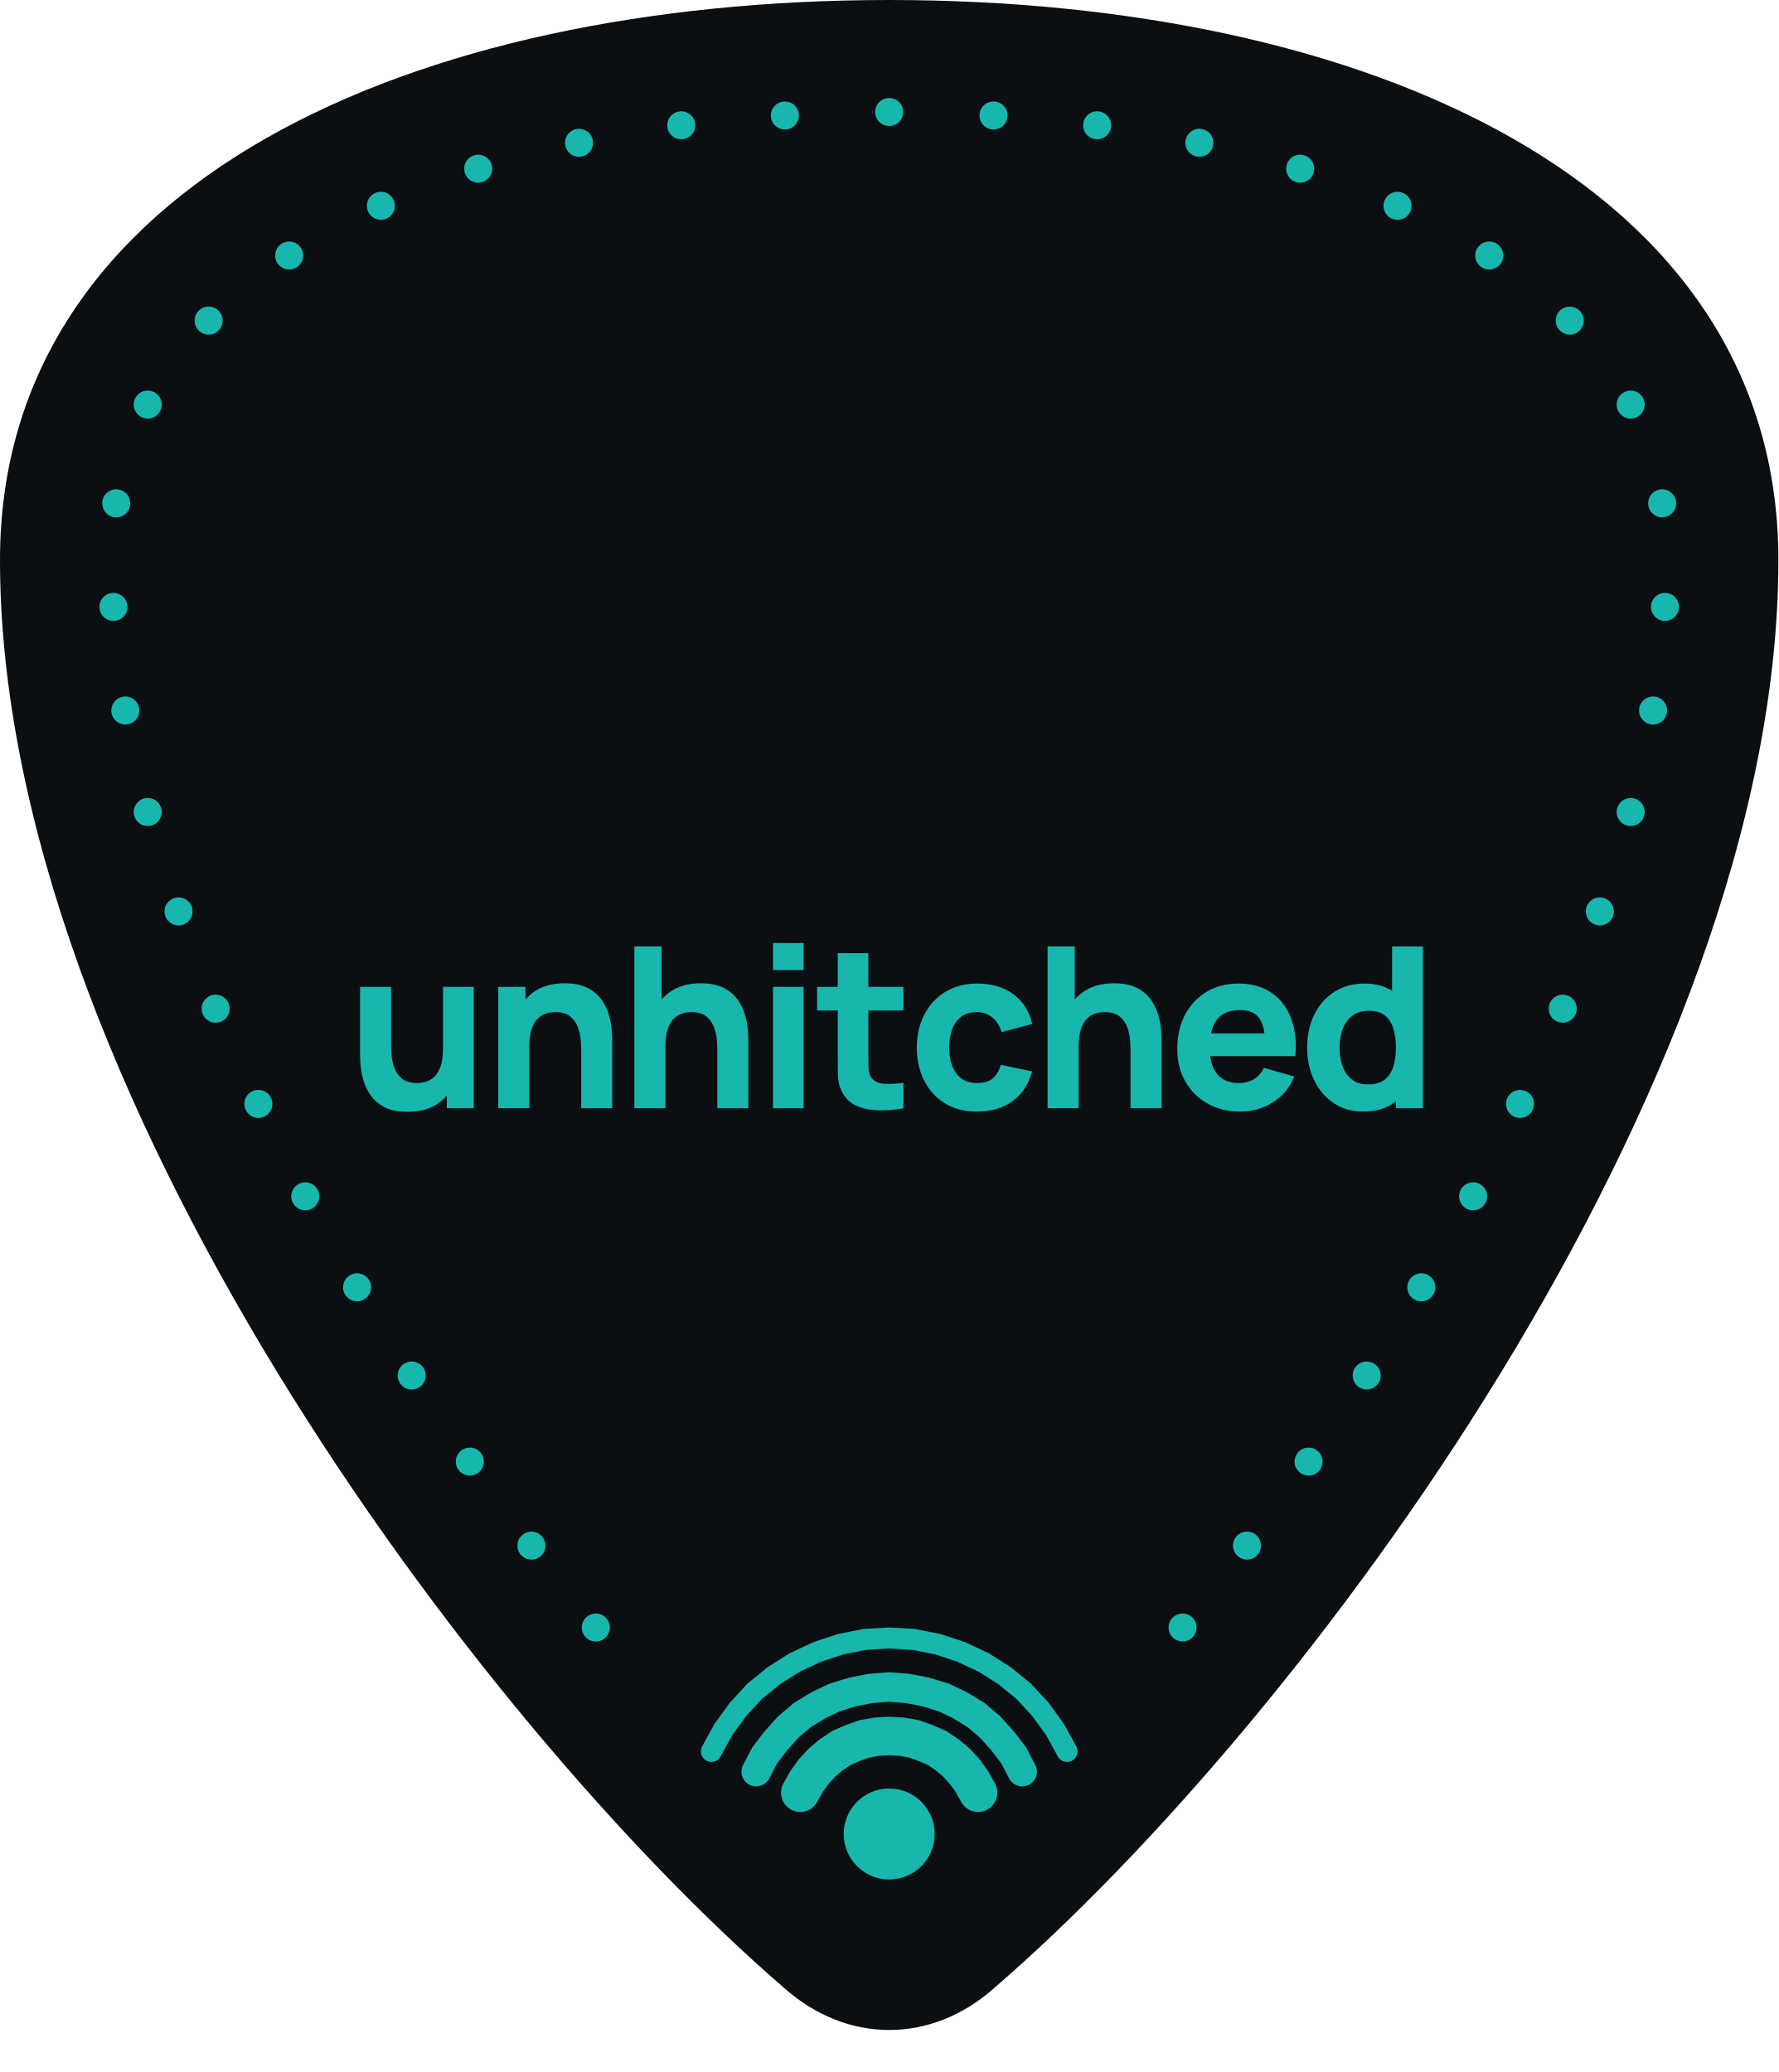
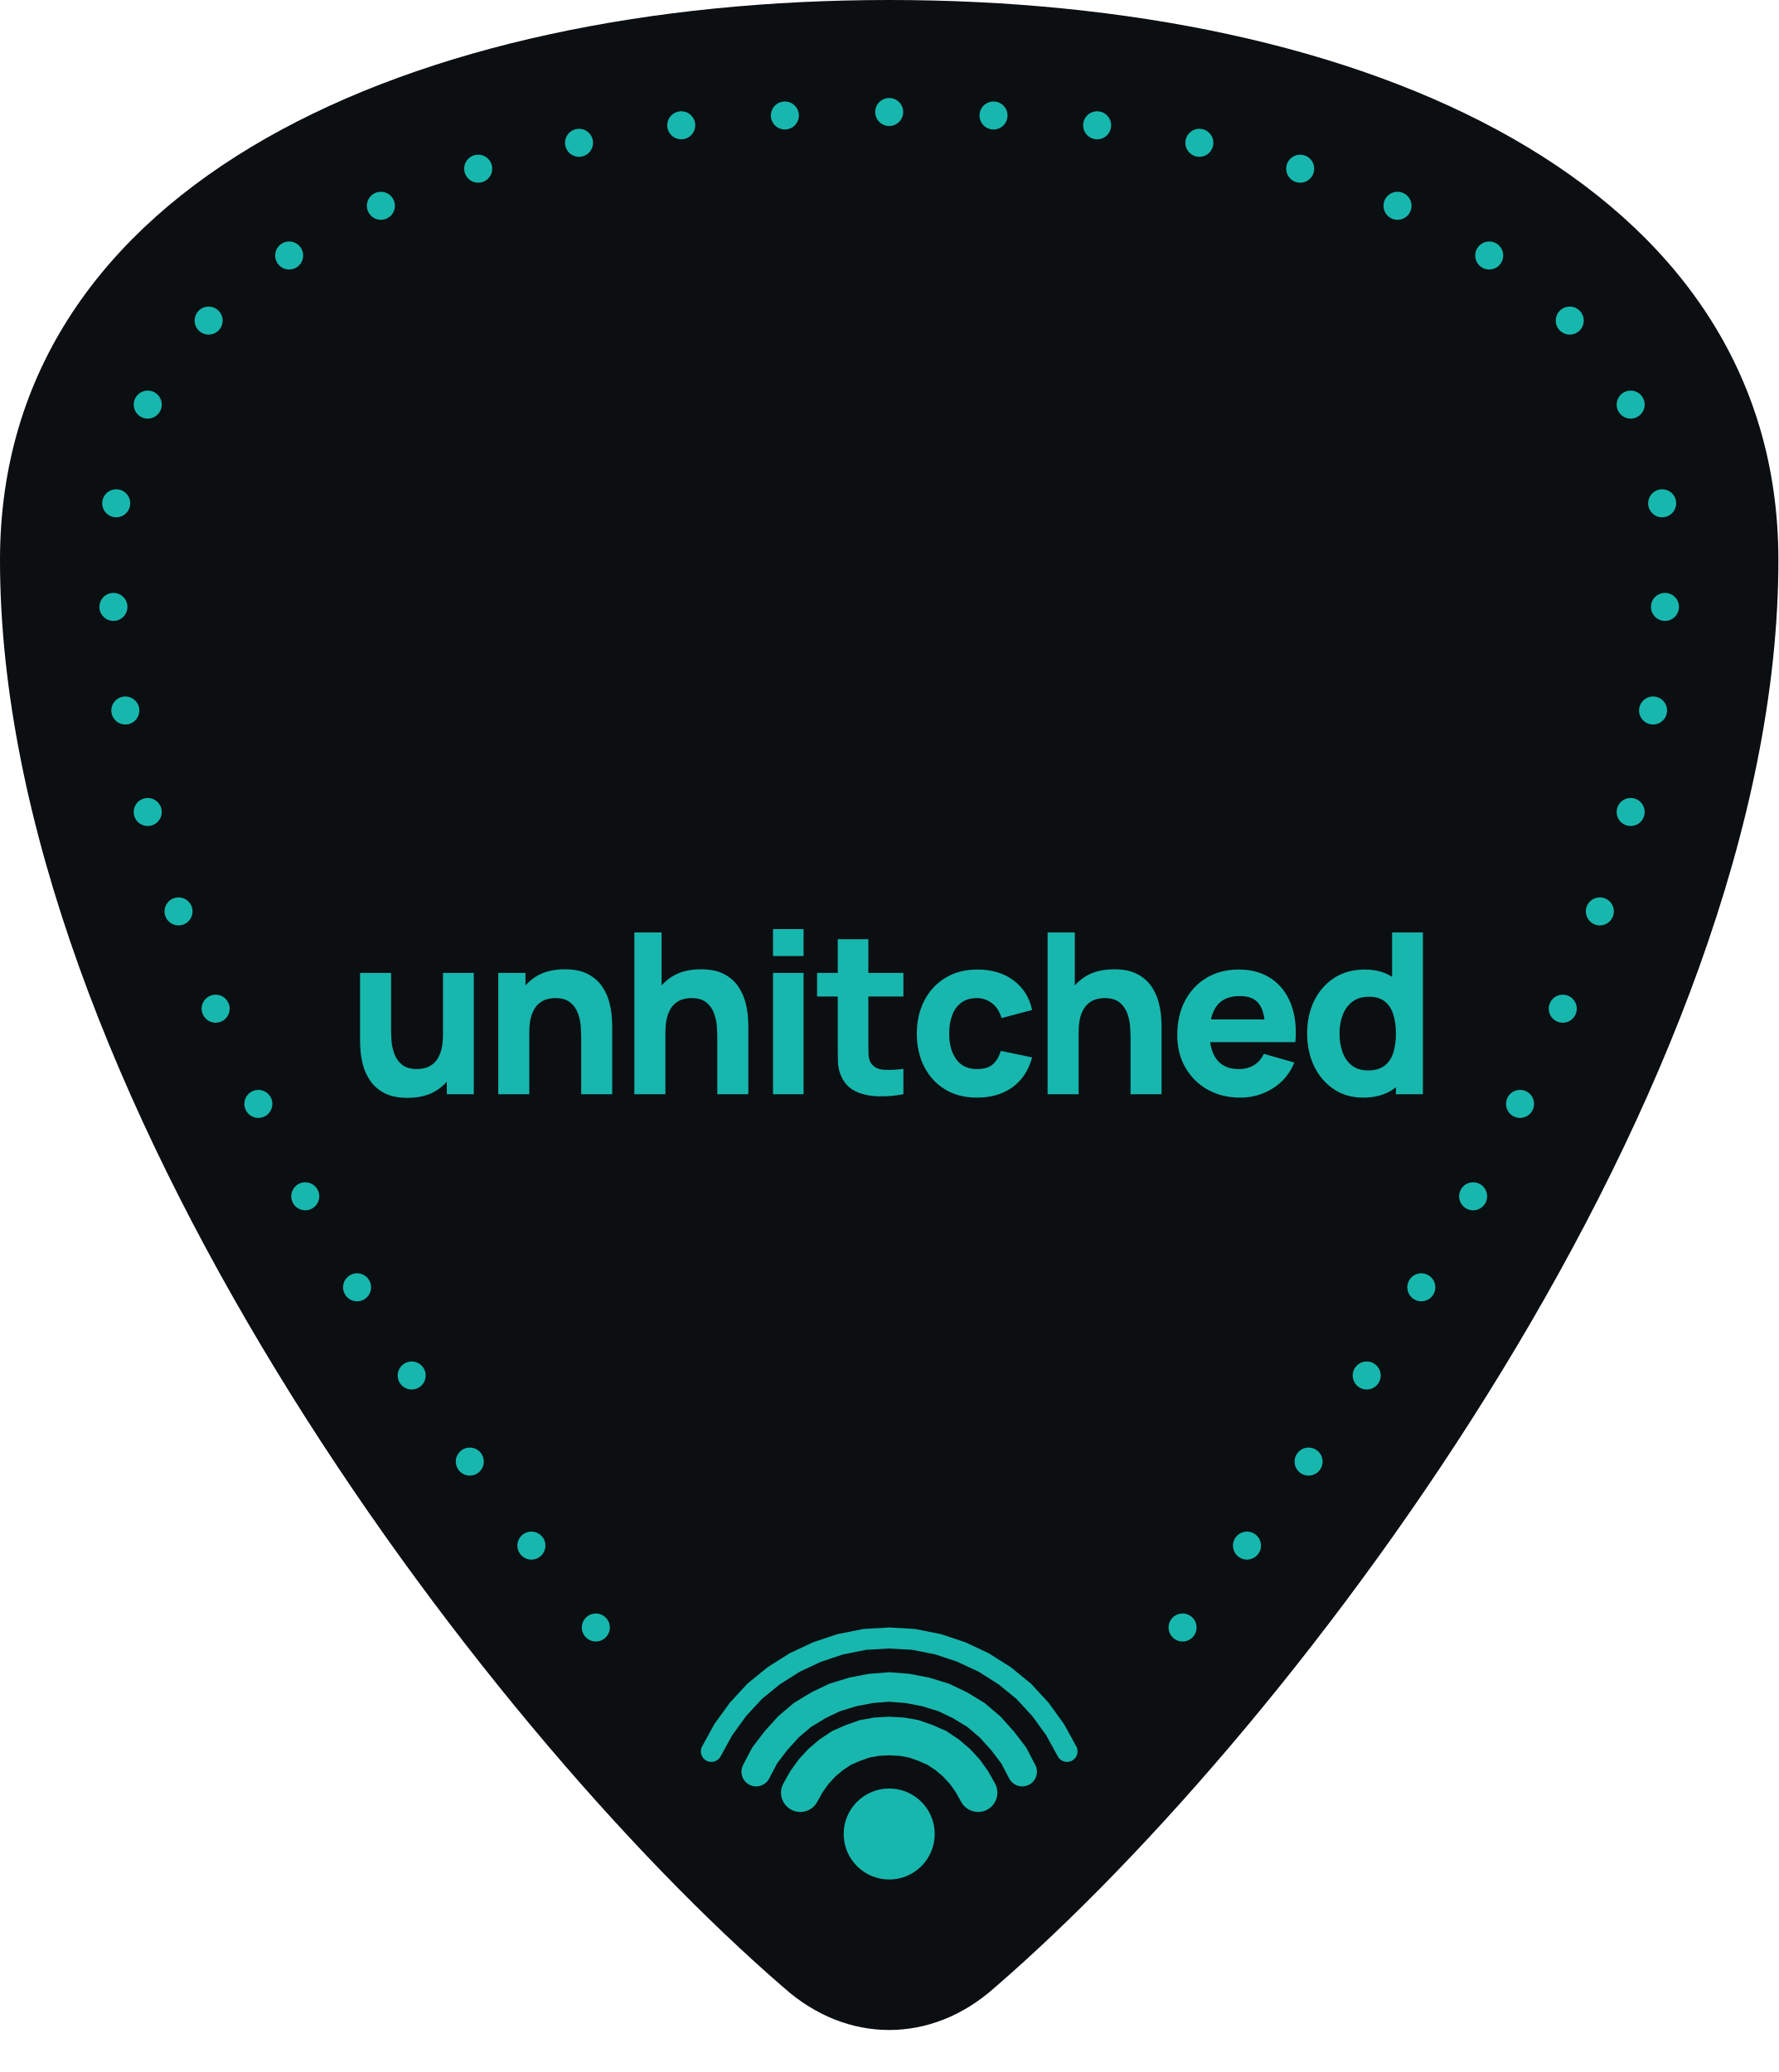
<svg xmlns="http://www.w3.org/2000/svg" viewBox="0 0 25.4 29.6" width="25.4mm" height="29.6mm">
  <defs>
    <clipPath id="pk">
      <path d="M 12.7 0.0 C 19.5 0.0 25.4 2.6 25.4 8.0 C 25.4 15.5 18.6 24.6 14.2 28.4 C 13.3 29.2 12.1 29.2 11.2 28.4 C 6.8 24.6 0.0 15.5 0.0 8.0 C 0.0 2.6 5.9 0.0 12.7 0.0 Z" />
    </clipPath>
  </defs>
  <path d="M 12.7 0.0 C 19.5 0.0 25.4 2.6 25.4 8.0 C 25.4 15.5 18.6 24.6 14.2 28.4 C 13.3 29.2 12.1 29.2 11.2 28.4 C 6.8 24.6 0.0 15.5 0.0 8.0 C 0.0 2.6 5.9 0.0 12.7 0.0 Z" fill="#0B0F12" />
  <g clip-path="url(#pk)">
    <circle cx="12.70" cy="1.60" r="0.2" fill="#17B7AE" />
    <circle cx="14.19" cy="1.65" r="0.2" fill="#17B7AE" />
    <circle cx="15.67" cy="1.79" r="0.2" fill="#17B7AE" />
    <circle cx="17.13" cy="2.04" r="0.2" fill="#17B7AE" />
    <circle cx="18.57" cy="2.41" r="0.2" fill="#17B7AE" />
    <circle cx="19.96" cy="2.94" r="0.2" fill="#17B7AE" />
    <circle cx="21.27" cy="3.65" r="0.2" fill="#17B7AE" />
    <circle cx="22.42" cy="4.58" r="0.2" fill="#17B7AE" />
    <circle cx="23.29" cy="5.78" r="0.2" fill="#17B7AE" />
    <circle cx="23.74" cy="7.19" r="0.2" fill="#17B7AE" />
    <circle cx="23.78" cy="8.67" r="0.2" fill="#17B7AE" />
    <circle cx="23.61" cy="10.15" r="0.2" fill="#17B7AE" />
    <circle cx="23.29" cy="11.60" r="0.2" fill="#17B7AE" />
    <circle cx="22.85" cy="13.02" r="0.2" fill="#17B7AE" />
    <circle cx="22.32" cy="14.41" r="0.2" fill="#17B7AE" />
    <circle cx="21.71" cy="15.77" r="0.2" fill="#17B7AE" />
    <circle cx="21.04" cy="17.09" r="0.2" fill="#17B7AE" />
    <circle cx="20.30" cy="18.39" r="0.2" fill="#17B7AE" />
    <circle cx="19.52" cy="19.65" r="0.2" fill="#17B7AE" />
    <circle cx="18.69" cy="20.88" r="0.2" fill="#17B7AE" />
    <circle cx="17.81" cy="22.08" r="0.2" fill="#17B7AE" />
    <circle cx="16.89" cy="23.25" r="0.2" fill="#17B7AE" />
    <circle cx="8.51" cy="23.25" r="0.2" fill="#17B7AE" />
    <circle cx="7.59" cy="22.08" r="0.2" fill="#17B7AE" />
    <circle cx="6.71" cy="20.88" r="0.2" fill="#17B7AE" />
    <circle cx="5.88" cy="19.65" r="0.2" fill="#17B7AE" />
    <circle cx="5.10" cy="18.39" r="0.2" fill="#17B7AE" />
    <circle cx="4.36" cy="17.09" r="0.2" fill="#17B7AE" />
    <circle cx="3.69" cy="15.77" r="0.2" fill="#17B7AE" />
    <circle cx="3.08" cy="14.41" r="0.2" fill="#17B7AE" />
    <circle cx="2.55" cy="13.02" r="0.2" fill="#17B7AE" />
    <circle cx="2.11" cy="11.60" r="0.2" fill="#17B7AE" />
    <circle cx="1.79" cy="10.15" r="0.2" fill="#17B7AE" />
    <circle cx="1.62" cy="8.67" r="0.2" fill="#17B7AE" />
    <circle cx="1.66" cy="7.19" r="0.2" fill="#17B7AE" />
    <circle cx="2.11" cy="5.78" r="0.2" fill="#17B7AE" />
    <circle cx="2.98" cy="4.58" r="0.2" fill="#17B7AE" />
    <circle cx="4.13" cy="3.65" r="0.2" fill="#17B7AE" />
    <circle cx="5.44" cy="2.94" r="0.2" fill="#17B7AE" />
    <circle cx="6.83" cy="2.41" r="0.2" fill="#17B7AE" />
    <circle cx="8.27" cy="2.04" r="0.2" fill="#17B7AE" />
    <circle cx="9.73" cy="1.79" r="0.2" fill="#17B7AE" />
    <circle cx="11.21" cy="1.65" r="0.2" fill="#17B7AE" />
    <path d="M11.43 25.61 L11.52 25.45 L11.62 25.31 L11.74 25.18 L11.87 25.07 L12.02 24.97 L12.18 24.90 L12.35 24.84 L12.52 24.81 L12.70 24.80 L12.88 24.81 L13.05 24.84 L13.22 24.90 L13.38 24.97 L13.53 25.07 L13.66 25.18 L13.78 25.31 L13.88 25.45 L13.97 25.61" fill="none" stroke="#17B7AE" stroke-width="0.55" stroke-linecap="round" />
    <path d="M10.80 25.31 L10.92 25.08 L11.08 24.87 L11.26 24.67 L11.46 24.50 L11.69 24.36 L11.92 24.25 L12.18 24.17 L12.44 24.12 L12.70 24.10 L12.96 24.12 L13.22 24.17 L13.48 24.25 L13.71 24.36 L13.94 24.50 L14.14 24.67 L14.32 24.87 L14.48 25.08 L14.60 25.31" fill="none" stroke="#17B7AE" stroke-width="0.42" stroke-linecap="round" />
    <path d="M10.16 25.02 L10.33 24.71 L10.54 24.42 L10.78 24.16 L11.05 23.94 L11.35 23.75 L11.67 23.60 L12.00 23.49 L12.35 23.42 L12.70 23.40 L13.05 23.42 L13.40 23.49 L13.73 23.60 L14.05 23.75 L14.35 23.94 L14.62 24.16 L14.86 24.42 L15.07 24.71 L15.24 25.02" fill="none" stroke="#17B7AE" stroke-width="0.3" stroke-linecap="round" />
    <circle cx="12.7" cy="26.2" r="0.65" fill="#17B7AE" />
-     <path transform="translate(4.950 15.832) scale(0.001605 -0.001605)" d="M542 -32Q415 -32 335.0 11.0Q255 54 210.5 120.0Q166 186 147.0 257.5Q128 329 124.0 388.0Q120 447 120 474V1080H396V570Q396 533 400.0 475.5Q404 418 425.0 360.0Q446 302 493.5 263.0Q541 224 628 224Q663 224 703.0 235.0Q743 246 778.0 277.5Q813 309 835.5 370.5Q858 432 858 532L1014 458Q1014 330 962.0 218.0Q910 106 805.5 37.0Q701 -32 542 -32ZM892 0V358H858V1080H1132V0Z" fill="#17B7AE" />
-     <path transform="translate(6.895 15.832) scale(0.001605 -0.001605)" d="M876 0V510Q876 547 872.0 604.5Q868 662 847.0 720.0Q826 778 778.5 817.0Q731 856 644 856Q609 856 569.0 845.0Q529 834 494.0 802.5Q459 771 436.5 710.0Q414 649 414 548L258 622Q258 750 310.0 862.0Q362 974 466.5 1043.0Q571 1112 730 1112Q857 1112 937.0 1069.0Q1017 1026 1061.5 960.0Q1106 894 1125.0 822.5Q1144 751 1148.0 692.0Q1152 633 1152 606V0ZM138 0V1080H380V722H414V0Z" fill="#17B7AE" />
-     <path transform="translate(8.839 15.832) scale(0.001605 -0.001605)" d="M876 0V510Q876 547 872.0 604.5Q868 662 847.0 720.0Q826 778 778.5 817.0Q731 856 644 856Q609 856 569.0 845.0Q529 834 494.0 802.5Q459 771 436.5 710.0Q414 649 414 548L258 622Q258 750 310.0 862.0Q362 974 466.5 1043.0Q571 1112 730 1112Q857 1112 937.0 1069.0Q1017 1026 1061.5 960.0Q1106 894 1125.0 822.5Q1144 751 1148.0 692.0Q1152 633 1152 606V0ZM138 0V1440H380V700H414V0Z" fill="#17B7AE" />
-     <path transform="translate(10.784 15.832) scale(0.001605 -0.001605)" d="M160 1230V1470H432V1230ZM160 0V1080H432V0Z" fill="#17B7AE" />
-     <path transform="translate(11.638 15.832) scale(0.001605 -0.001605)" d="M788 0Q676 -21 568.5 -18.5Q461 -16 376.5 19.5Q292 55 248 134Q208 208 206.0 284.5Q204 361 204 458V1380H476V474Q476 411 477.5 360.5Q479 310 498 280Q534 223 613.0 218.0Q692 213 788 226ZM20 870V1080H788V870Z" fill="#17B7AE" />
-     <path transform="translate(12.966 15.832) scale(0.001605 -0.001605)" d="M616 -30Q448 -30 328.0 45.0Q208 120 144.0 249.0Q80 378 80 540Q80 704 146.5 833.0Q213 962 334.0 1036.0Q455 1110 620 1110Q811 1110 940.5 1013.5Q1070 917 1106 750L834 678Q810 762 750.5 809.0Q691 856 616 856Q530 856 475.0 814.5Q420 773 394.0 701.5Q368 630 368 540Q368 399 430.5 311.5Q493 224 616 224Q708 224 756.0 266.0Q804 308 828 386L1106 328Q1060 156 932.0 63.0Q804 -30 616 -30Z" fill="#17B7AE" />
-     <path transform="translate(14.741 15.832) scale(0.001605 -0.001605)" d="M876 0V510Q876 547 872.0 604.5Q868 662 847.0 720.0Q826 778 778.5 817.0Q731 856 644 856Q609 856 569.0 845.0Q529 834 494.0 802.5Q459 771 436.5 710.0Q414 649 414 548L258 622Q258 750 310.0 862.0Q362 974 466.5 1043.0Q571 1112 730 1112Q857 1112 937.0 1069.0Q1017 1026 1061.5 960.0Q1106 894 1125.0 822.5Q1144 751 1148.0 692.0Q1152 633 1152 606V0ZM138 0V1440H380V700H414V0Z" fill="#17B7AE" />
-     <path transform="translate(16.686 15.832) scale(0.001605 -0.001605)" d="M642 -30Q476 -30 349.5 41.5Q223 113 151.5 238.5Q80 364 80 526Q80 703 150.0 834.0Q220 965 343.0 1037.5Q466 1110 626 1110Q796 1110 915.0 1030.0Q1034 950 1091.0 805.0Q1148 660 1131 464H862V564Q862 729 809.5 801.5Q757 874 638 874Q499 874 433.5 789.5Q368 705 368 540Q368 389 433.5 306.5Q499 224 626 224Q706 224 763.0 259.0Q820 294 850 360L1122 282Q1061 134 929.5 52.0Q798 -30 642 -30ZM284 464V666H1000V464Z" fill="#17B7AE" />
-     <path transform="translate(18.541 15.832) scale(0.001605 -0.001605)" d="M578 -30Q429 -30 317.0 45.0Q205 120 142.5 249.0Q80 378 80 540Q80 705 143.5 833.5Q207 962 322.0 1036.0Q437 1110 592 1110Q746 1110 851.0 1035.0Q956 960 1010.0 831.0Q1064 702 1064 540Q1064 378 1009.5 249.0Q955 120 847.0 45.0Q739 -30 578 -30ZM622 212Q713 212 767.5 253.0Q822 294 846.0 368.0Q870 442 870 540Q870 638 846.0 712.0Q822 786 769.5 827.0Q717 868 632 868Q541 868 482.5 823.5Q424 779 396.0 704.5Q368 630 368 540Q368 449 395.0 374.5Q422 300 478.0 256.0Q534 212 622 212ZM870 0V740H836V1440H1110V0Z" fill="#17B7AE" />
+     <path transform="translate(4.950 15.632) scale(0.001605 -0.001605)" d="M542 -32Q415 -32 335.0 11.0Q255 54 210.5 120.0Q166 186 147.0 257.5Q128 329 124.0 388.0Q120 447 120 474V1080H396V570Q396 533 400.0 475.5Q404 418 425.0 360.0Q446 302 493.5 263.0Q541 224 628 224Q663 224 703.0 235.0Q743 246 778.0 277.5Q813 309 835.5 370.5Q858 432 858 532L1014 458Q1014 330 962.0 218.0Q910 106 805.5 37.0Q701 -32 542 -32ZM892 0V358H858V1080H1132V0Z" fill="#17B7AE" />
+     <path transform="translate(6.895 15.632) scale(0.001605 -0.001605)" d="M876 0V510Q876 547 872.0 604.5Q868 662 847.0 720.0Q826 778 778.5 817.0Q731 856 644 856Q609 856 569.0 845.0Q529 834 494.0 802.5Q459 771 436.5 710.0Q414 649 414 548L258 622Q258 750 310.0 862.0Q362 974 466.5 1043.0Q571 1112 730 1112Q857 1112 937.0 1069.0Q1017 1026 1061.5 960.0Q1106 894 1125.0 822.5Q1144 751 1148.0 692.0Q1152 633 1152 606V0ZM138 0V1080H380V722H414V0Z" fill="#17B7AE" />
+     <path transform="translate(8.839 15.632) scale(0.001605 -0.001605)" d="M876 0V510Q876 547 872.0 604.5Q868 662 847.0 720.0Q826 778 778.5 817.0Q731 856 644 856Q609 856 569.0 845.0Q529 834 494.0 802.5Q459 771 436.5 710.0Q414 649 414 548L258 622Q258 750 310.0 862.0Q362 974 466.5 1043.0Q571 1112 730 1112Q857 1112 937.0 1069.0Q1017 1026 1061.5 960.0Q1106 894 1125.0 822.5Q1144 751 1148.0 692.0Q1152 633 1152 606V0ZM138 0V1440H380V700H414V0Z" fill="#17B7AE" />
+     <path transform="translate(10.784 15.632) scale(0.001605 -0.001605)" d="M160 1230V1470H432V1230ZM160 0V1080H432V0Z" fill="#17B7AE" />
+     <path transform="translate(11.638 15.632) scale(0.001605 -0.001605)" d="M788 0Q676 -21 568.5 -18.5Q461 -16 376.5 19.5Q292 55 248 134Q208 208 206.0 284.5Q204 361 204 458V1380H476V474Q476 411 477.5 360.5Q479 310 498 280Q534 223 613.0 218.0Q692 213 788 226ZM20 870V1080H788V870Z" fill="#17B7AE" />
+     <path transform="translate(12.966 15.632) scale(0.001605 -0.001605)" d="M616 -30Q448 -30 328.0 45.0Q208 120 144.0 249.0Q80 378 80 540Q80 704 146.5 833.0Q213 962 334.0 1036.0Q455 1110 620 1110Q811 1110 940.5 1013.5Q1070 917 1106 750L834 678Q810 762 750.5 809.0Q691 856 616 856Q530 856 475.0 814.5Q420 773 394.0 701.5Q368 630 368 540Q368 399 430.5 311.5Q493 224 616 224Q708 224 756.0 266.0Q804 308 828 386L1106 328Q1060 156 932.0 63.0Q804 -30 616 -30Z" fill="#17B7AE" />
+     <path transform="translate(14.741 15.632) scale(0.001605 -0.001605)" d="M876 0V510Q876 547 872.0 604.5Q868 662 847.0 720.0Q826 778 778.5 817.0Q731 856 644 856Q609 856 569.0 845.0Q529 834 494.0 802.5Q459 771 436.5 710.0Q414 649 414 548L258 622Q258 750 310.0 862.0Q362 974 466.5 1043.0Q571 1112 730 1112Q857 1112 937.0 1069.0Q1017 1026 1061.5 960.0Q1106 894 1125.0 822.5Q1144 751 1148.0 692.0Q1152 633 1152 606V0ZM138 0V1440H380V700H414V0Z" fill="#17B7AE" />
+     <path transform="translate(16.686 15.632) scale(0.001605 -0.001605)" d="M642 -30Q476 -30 349.5 41.5Q223 113 151.5 238.5Q80 364 80 526Q80 703 150.0 834.0Q220 965 343.0 1037.5Q466 1110 626 1110Q796 1110 915.0 1030.0Q1034 950 1091.0 805.0Q1148 660 1131 464H862V564Q862 729 809.5 801.5Q757 874 638 874Q499 874 433.5 789.5Q368 705 368 540Q368 389 433.5 306.5Q499 224 626 224Q706 224 763.0 259.0Q820 294 850 360L1122 282Q1061 134 929.5 52.0Q798 -30 642 -30ZM284 464V666H1000V464Z" fill="#17B7AE" />
+     <path transform="translate(18.541 15.632) scale(0.001605 -0.001605)" d="M578 -30Q429 -30 317.0 45.0Q205 120 142.5 249.0Q80 378 80 540Q80 705 143.5 833.5Q207 962 322.0 1036.0Q437 1110 592 1110Q746 1110 851.0 1035.0Q956 960 1010.0 831.0Q1064 702 1064 540Q1064 378 1009.5 249.0Q955 120 847.0 45.0Q739 -30 578 -30ZM622 212Q713 212 767.5 253.0Q822 294 846.0 368.0Q870 442 870 540Q870 638 846.0 712.0Q822 786 769.5 827.0Q717 868 632 868Q541 868 482.5 823.5Q424 779 396.0 704.5Q368 630 368 540Q368 449 395.0 374.5Q422 300 478.0 256.0Q534 212 622 212ZM870 0V740H836V1440H1110V0Z" fill="#17B7AE" />
  </g>
</svg>
